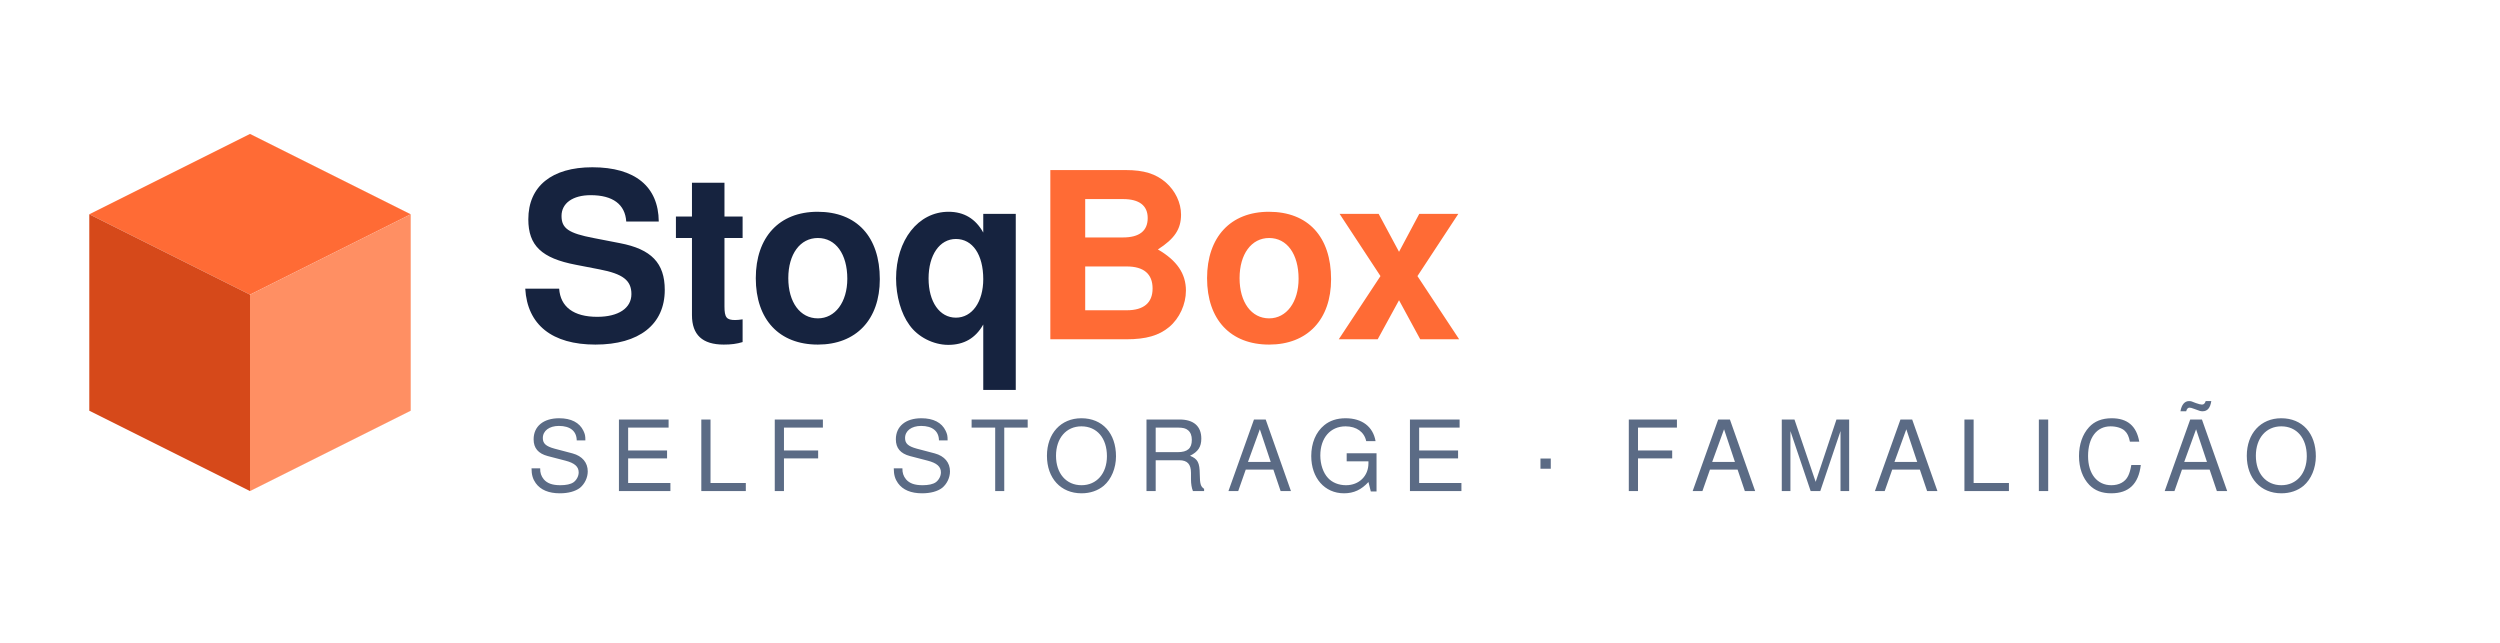
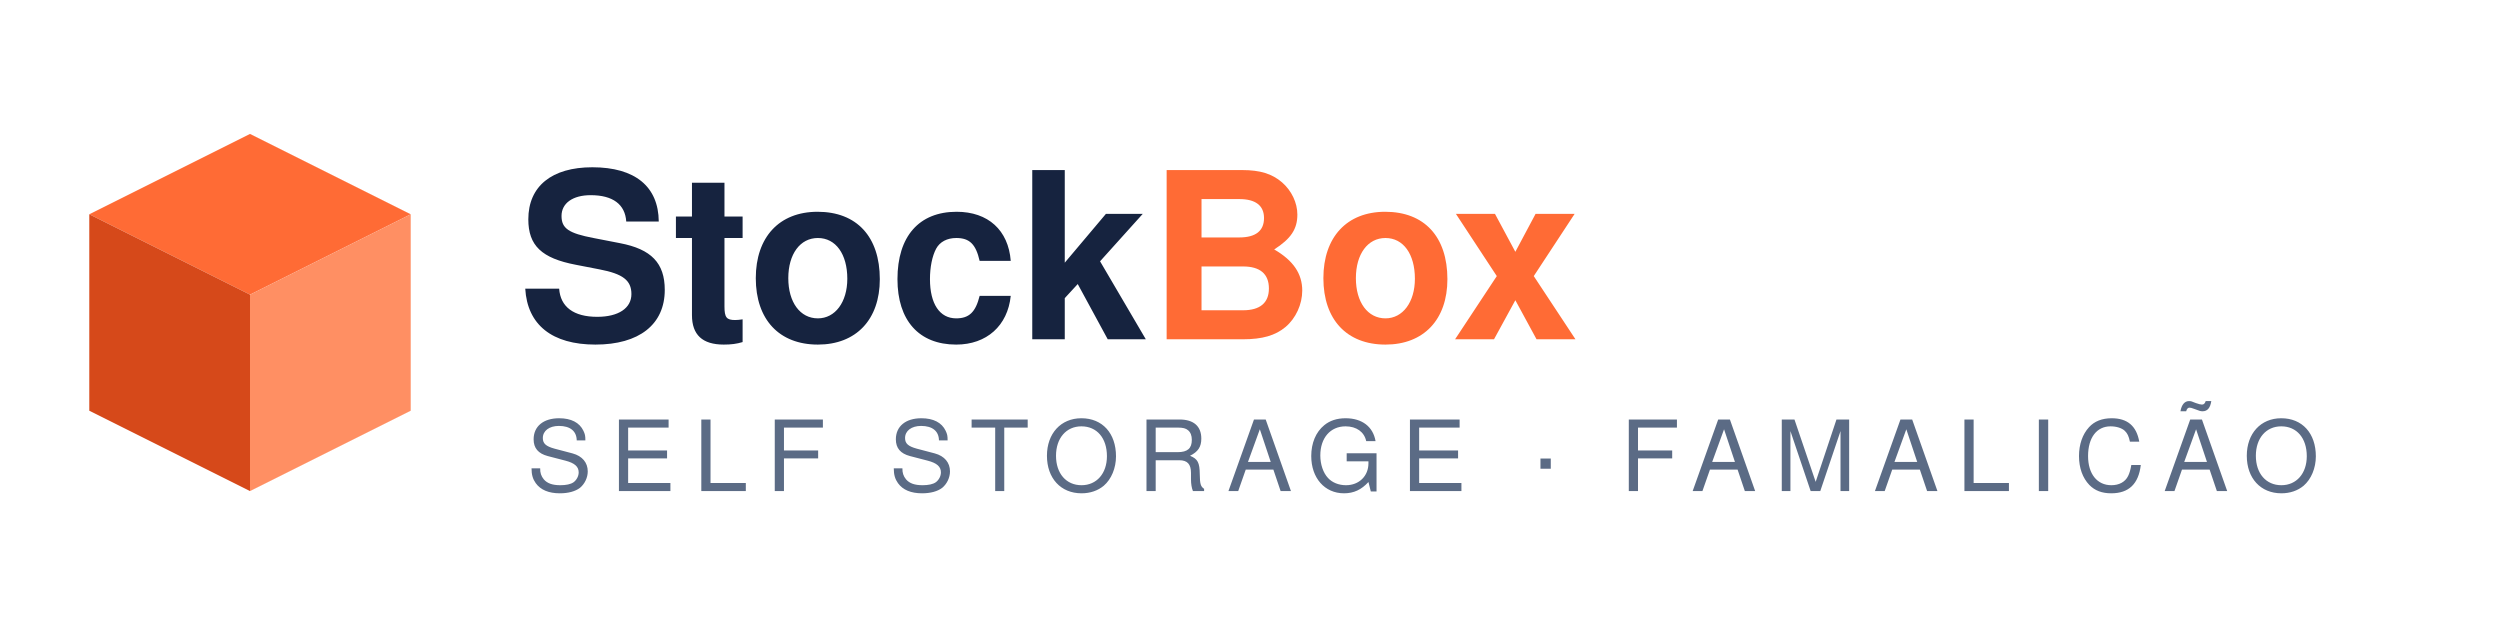
<svg xmlns="http://www.w3.org/2000/svg" width="280" height="72" viewBox="0 0 280 72">
  <g>
    <polygon points="10,24 28,15 46,24 28,33" fill="#FF6B35" />
    <polygon points="10,24 28,33 28,55 10,46" fill="#D6491A" />
    <polygon points="46,24 28,33 28,55 46,46" fill="#FF8F63" />
  </g>
-   <text x="58" y="38" font-family="Helvetica, Arial, sans-serif" font-size="26" font-weight="700" fill="#16233F">Stoq<tspan fill="#FF6B35">Box</tspan>
+   <text x="58" y="38" font-family="Helvetica, Arial, sans-serif" font-size="26" font-weight="700" fill="#16233F">Stock<tspan fill="#FF6B35">Box</tspan>
  </text>
  <text x="59" y="55" font-family="Helvetica, Arial, sans-serif" font-size="11" fill="#5B6B85" letter-spacing="2">SELF STORAGE · FAMALICÃO</text>
</svg>
